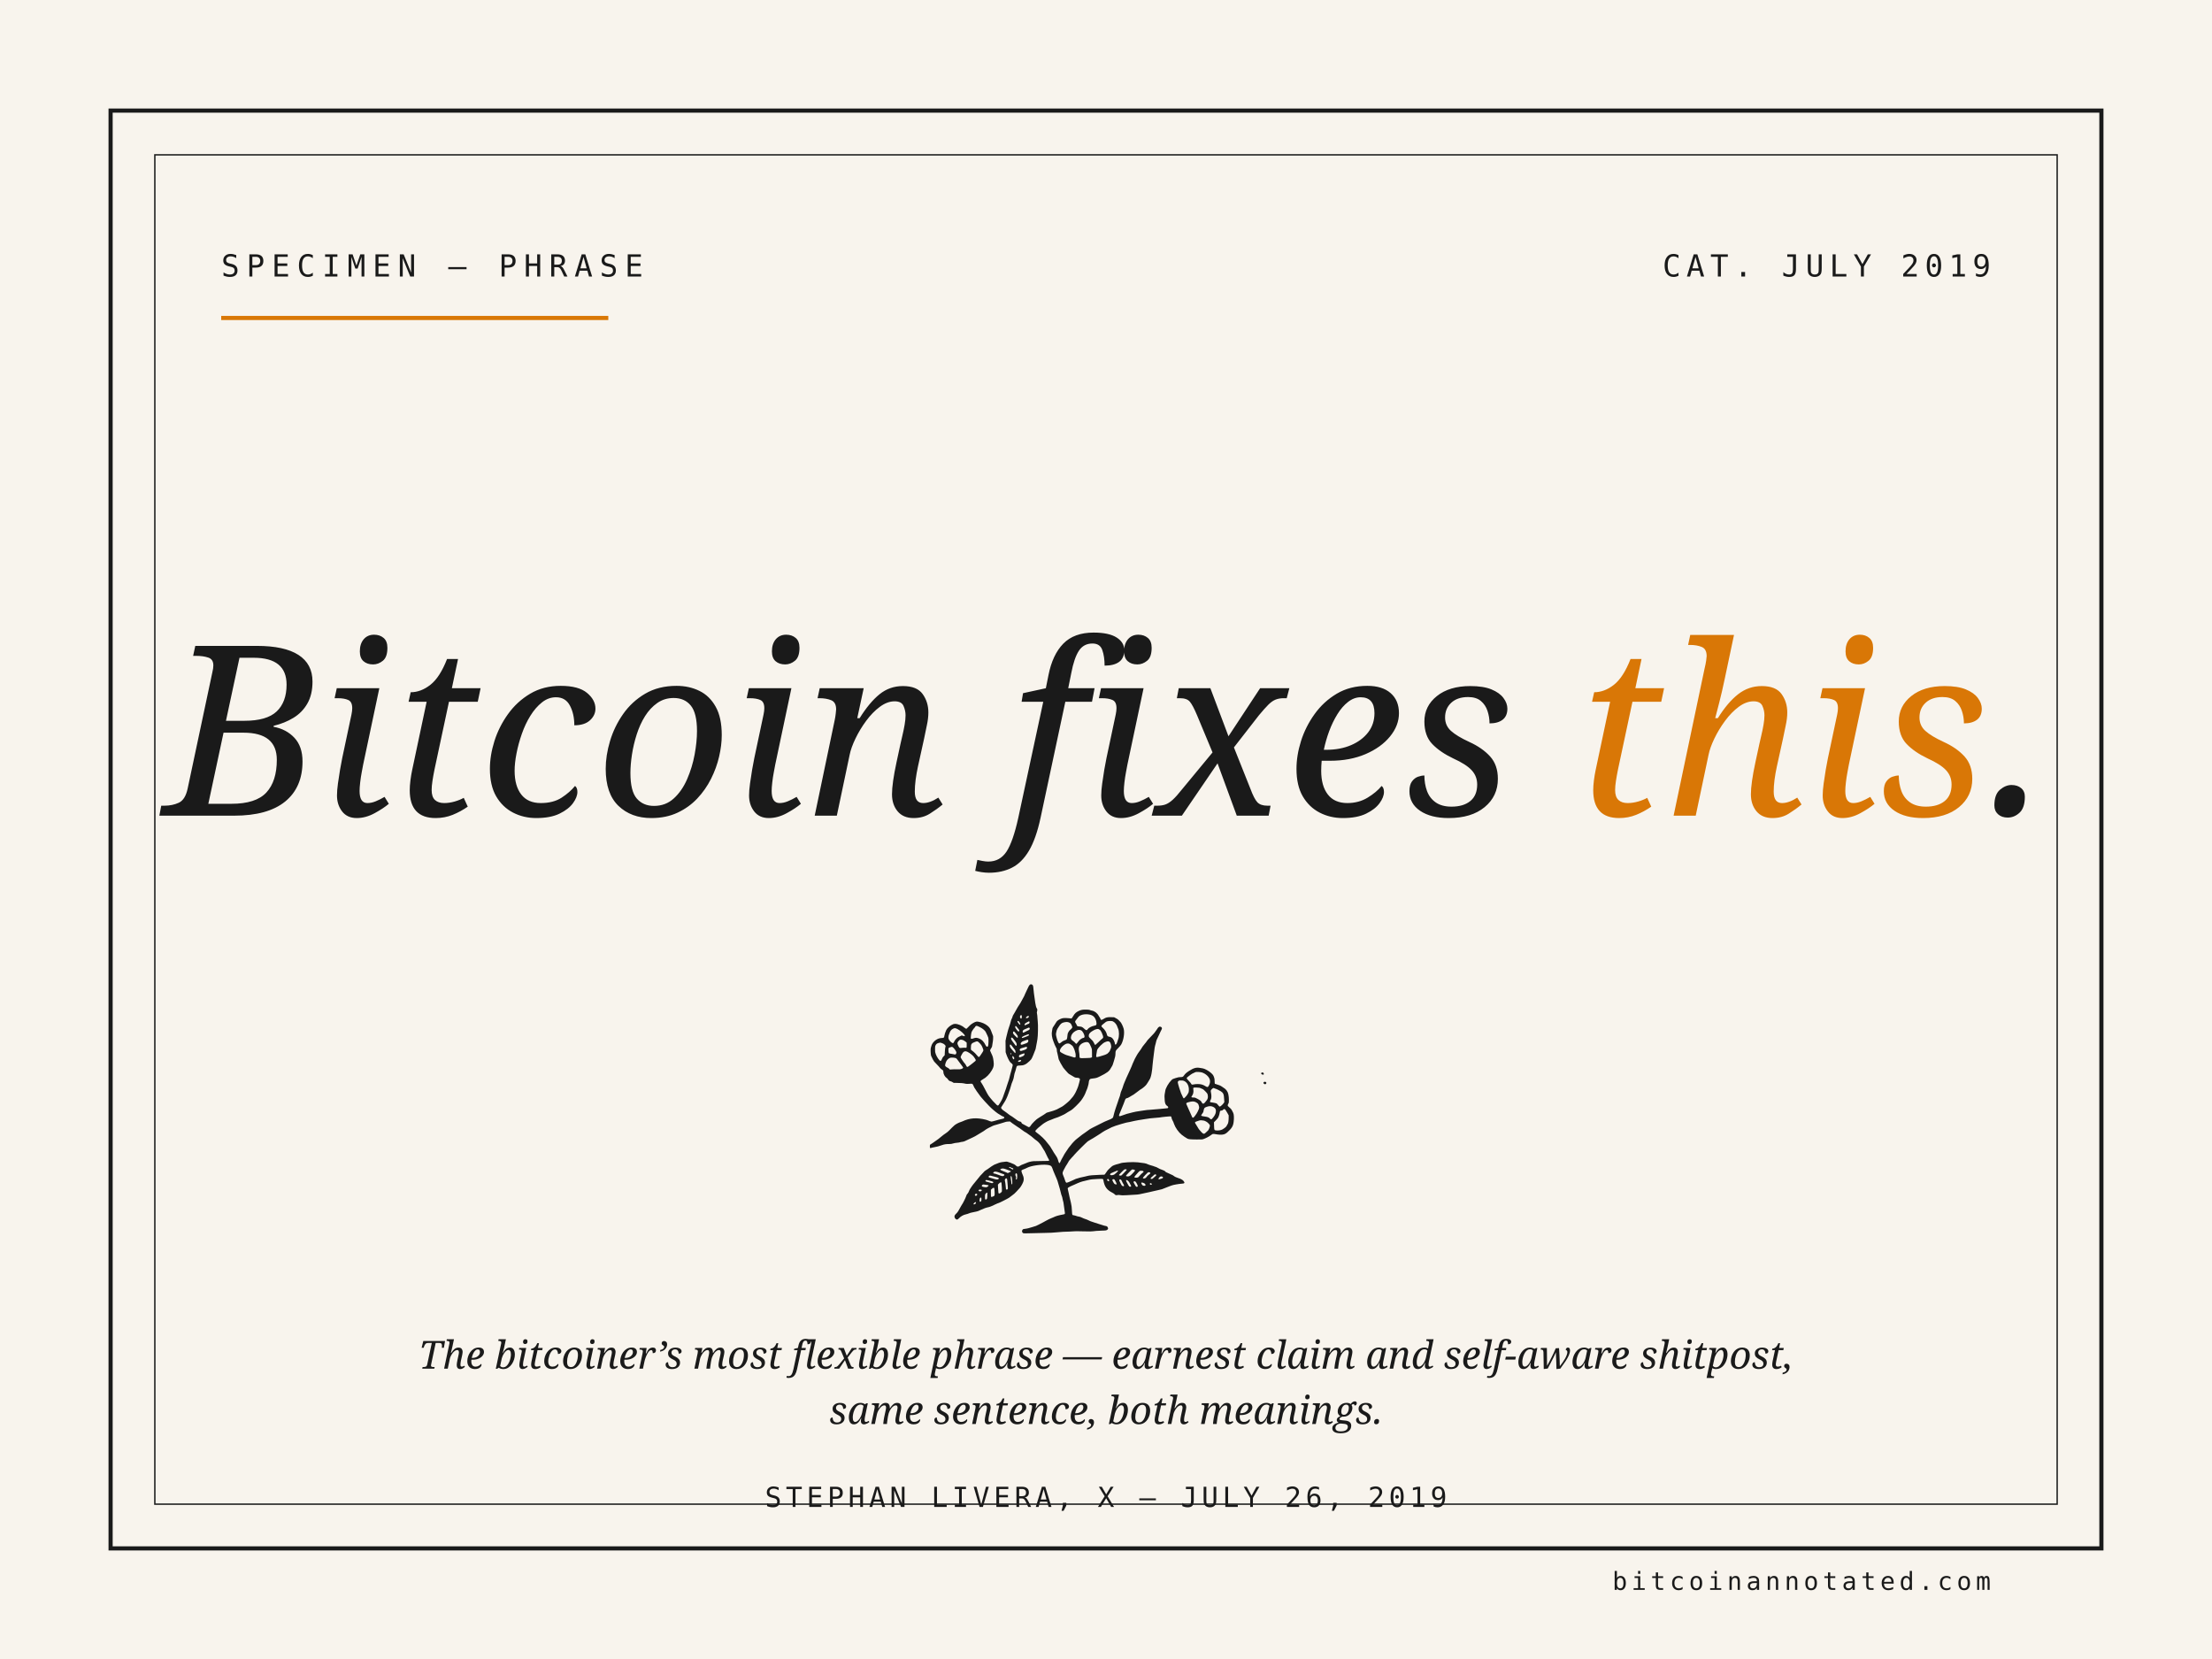
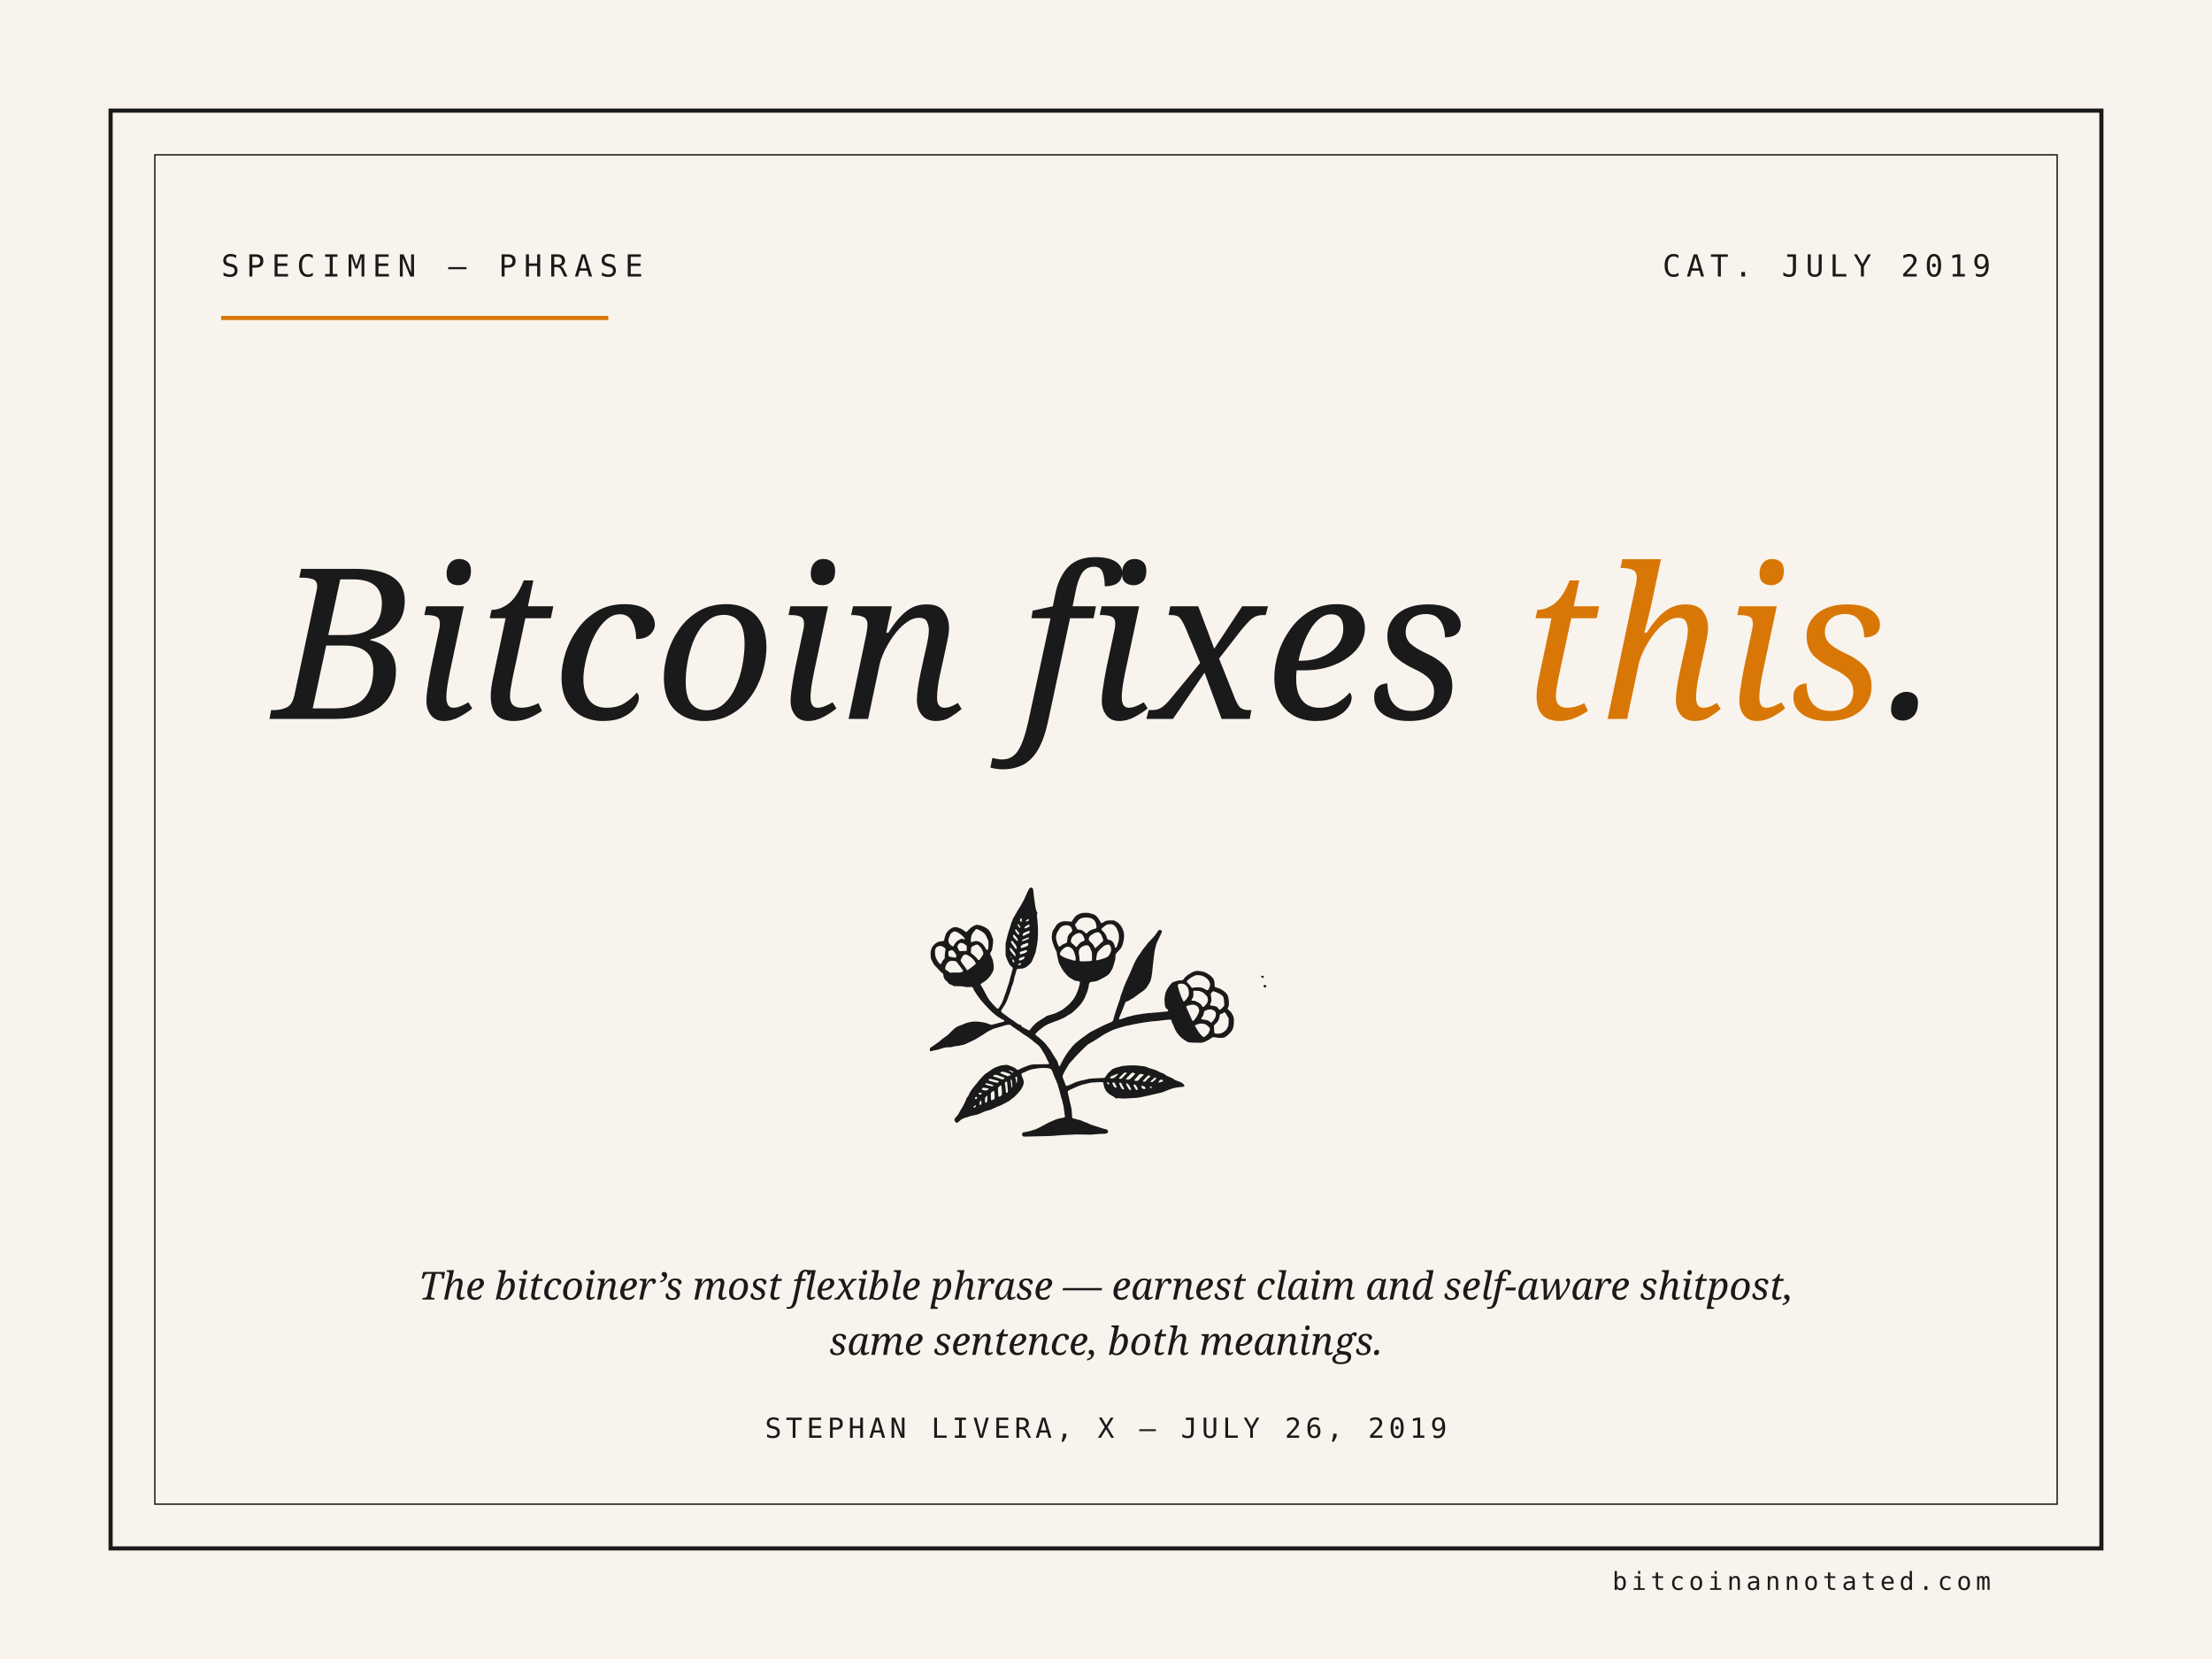
<svg xmlns="http://www.w3.org/2000/svg" viewBox="0 0 800 600" width="800" height="600">
  <rect width="800" height="600" fill="#f8f4ed" />
  <rect x="40" y="40" width="720" height="520" fill="none" stroke="#1a1a1a" stroke-width="1.5" />
  <rect x="56" y="56" width="688" height="488" fill="none" stroke="#1a1a1a" stroke-width="0.5" />
  <text x="80" y="100" font-family="JetBrains Mono, monospace" font-size="11" fill="#1a1a1a" letter-spacing="2.5">SPECIMEN — PHRASE</text>
  <line x1="80" y1="115" x2="220" y2="115" stroke="#d97706" stroke-width="1.5" />
  <text x="720" y="100" font-family="JetBrains Mono, monospace" font-size="11" fill="#1a1a1a" letter-spacing="2" text-anchor="end">CAT. JULY 2019</text>
-   <text x="400" y="295" font-family="EB Garamond, Garamond, serif" font-style="italic" font-size="86" fill="#1a1a1a" text-anchor="middle" font-weight="500">Bitcoin fixes <tspan fill="#d97706">this</tspan>.</text>
-   <g transform="translate(336.30,355.00) scale(0.076104)">
+   <text x="400" y="260" font-family="EB Garamond, Garamond, serif" font-style="italic" font-size="76" fill="#1a1a1a" text-anchor="middle" font-weight="500">Bitcoin fixes <tspan fill="#d97706">this</tspan>.</text>
+   <g transform="translate(336.30,320.00) scale(0.076104)">
    <g transform="translate(0,1314) scale(0.1,-0.1)" fill="#1a1a1a" stroke="none">
      <path d="M4739 12979 c-28 -30 -49 -71 -131 -249 -19 -41 -56 -120 -82 -176 -25 -55 -46 -104 -46 -108 0 -4 -9 -20 -19 -35 -10 -14 -45 -78 -77 -141 -31 -63 -70 -133 -86 -155 -65 -91 -176 -276 -263 -440 -27 -49 -59 -104 -71 -120 -13 -17 -28 -52 -34 -78 -5 -26 -23 -71 -39 -100 -16 -29 -32 -70 -35 -92 -8 -49 -78 -277 -112 -363 -13 -34 -24 -69 -24 -76 0 -7 -13 -56 -29 -108 -16 -52 -44 -166 -63 -254 l-33 -159 3 -270 2 -270 31 -93 c37 -117 131 -313 176 -369 18 -23 48 -51 66 -62 19 -11 42 -36 52 -55 18 -33 18 -36 -3 -108 -11 -40 -34 -127 -51 -193 -16 -66 -39 -146 -50 -177 -11 -31 -27 -96 -36 -143 -8 -46 -37 -142 -64 -212 -27 -71 -54 -153 -61 -183 -6 -30 -25 -90 -41 -132 -17 -42 -52 -141 -79 -220 -95 -277 -100 -289 -208 -468 -62 -102 -73 -115 -100 -118 -32 -3 -21 -13 -237 211 -41 43 -96 109 -122 145 -25 37 -61 83 -79 102 -18 19 -92 152 -164 294 -72 143 -151 285 -176 316 -24 31 -44 65 -44 76 0 28 39 63 109 99 159 82 320 245 431 438 87 151 101 232 77 421 -22 178 -38 231 -107 373 -33 67 -60 129 -60 138 0 18 40 95 74 142 17 23 25 52 30 104 3 40 13 98 20 129 8 30 17 109 21 176 7 120 7 121 -25 200 -18 43 -47 121 -65 172 -52 145 -114 220 -264 316 -124 80 -350 147 -444 132 -73 -12 -238 -108 -304 -177 -164 -171 -161 -169 -190 -158 -16 6 -41 23 -58 38 -113 105 -316 190 -455 191 -58 0 -75 -4 -158 -47 -106 -54 -222 -163 -265 -250 -36 -72 -84 -221 -91 -282 -8 -78 -21 -88 -124 -93 -53 -3 -110 -13 -146 -26 -164 -59 -309 -209 -346 -356 -10 -39 -23 -83 -28 -97 -15 -38 -4 -303 15 -363 9 -27 45 -103 81 -168 56 -103 76 -129 155 -203 50 -47 108 -109 129 -137 57 -76 107 -126 156 -155 51 -30 62 -48 62 -105 0 -102 76 -240 162 -294 22 -14 47 -39 56 -57 27 -50 71 -85 116 -92 23 -4 68 -23 101 -43 l60 -37 130 0 c172 -1 327 -13 395 -32 62 -18 161 -21 268 -9 88 11 109 -3 143 -93 21 -58 52 -112 105 -184 17 -23 39 -57 48 -76 10 -18 34 -52 55 -75 20 -22 55 -70 76 -105 22 -35 74 -100 115 -145 41 -45 102 -114 135 -154 75 -92 338 -355 400 -402 25 -19 79 -63 118 -98 40 -35 90 -72 112 -84 21 -11 61 -35 87 -52 89 -58 116 -74 151 -85 103 -34 79 -102 -42 -118 -25 -3 -98 -20 -161 -38 -63 -19 -142 -40 -175 -49 -33 -8 -84 -22 -114 -30 -52 -15 -56 -15 -130 10 -42 14 -85 32 -96 38 -11 7 -51 21 -90 30 -442 110 -770 87 -1120 -79 -28 -13 -64 -27 -80 -30 -72 -17 -232 -100 -295 -154 -60 -52 -179 -168 -242 -236 -39 -43 -116 -108 -166 -139 -64 -40 -152 -106 -219 -163 -86 -75 -180 -148 -246 -190 -31 -21 -105 -73 -164 -115 -58 -43 -112 -78 -119 -78 -11 0 -14 -19 -14 -80 0 -94 1 -94 111 -61 35 11 93 22 127 26 70 8 208 46 342 94 104 37 191 51 332 51 87 0 122 5 189 26 50 16 122 29 188 34 58 4 122 15 141 23 19 8 67 18 105 21 40 4 91 17 120 31 212 100 284 134 386 180 64 29 162 82 217 119 56 36 136 85 179 108 43 23 98 57 123 75 101 75 138 100 215 140 186 99 262 131 375 157 63 15 196 55 295 88 155 52 193 62 270 65 l90 5 124 -94 c68 -51 176 -125 240 -164 64 -38 154 -101 200 -138 47 -37 98 -74 115 -83 66 -33 153 -89 194 -125 24 -20 65 -49 90 -64 26 -15 87 -64 136 -108 49 -45 123 -103 165 -131 86 -57 198 -186 256 -295 19 -36 43 -76 54 -90 51 -70 107 -170 141 -253 21 -50 56 -123 78 -162 73 -125 77 -134 66 -153 -10 -15 -43 -17 -335 -19 -178 -1 -360 -5 -404 -8 -110 -7 -256 -45 -341 -88 -38 -19 -97 -43 -130 -52 -61 -18 -140 -54 -184 -85 -73 -51 -123 -45 -185 20 -37 39 -115 79 -260 132 -146 54 -163 58 -248 47 -40 -5 -109 -13 -154 -19 -78 -9 -197 -49 -366 -124 -43 -19 -187 -116 -307 -206 -14 -11 -53 -35 -87 -55 -44 -25 -79 -57 -118 -105 -30 -38 -78 -88 -105 -112 -28 -24 -65 -65 -83 -93 -17 -27 -100 -129 -183 -225 -83 -97 -166 -203 -186 -236 -19 -33 -50 -80 -69 -105 -19 -25 -48 -80 -63 -123 -18 -49 -41 -89 -61 -109 -38 -38 -47 -53 -74 -135 -30 -89 -160 -348 -197 -392 -7 -8 -25 -40 -42 -70 -117 -219 -158 -285 -209 -335 -80 -78 -103 -113 -103 -157 0 -48 20 -88 60 -122 53 -44 83 -37 159 43 84 87 205 155 318 178 43 9 112 30 153 48 41 18 101 36 134 40 32 4 77 13 99 21 23 8 73 19 112 24 54 8 103 26 215 80 138 67 265 111 374 131 53 9 184 64 337 140 52 26 113 51 135 55 37 7 414 197 499 253 22 14 82 59 134 101 52 41 104 82 116 90 23 16 178 180 262 278 58 66 145 226 169 310 27 92 16 201 -29 292 -33 67 -67 173 -67 207 0 19 40 51 73 59 28 6 147 57 212 91 181 94 656 162 934 134 160 -17 210 -47 246 -148 36 -104 76 -204 135 -338 122 -279 115 -259 222 -640 25 -88 51 -189 58 -225 6 -36 24 -94 40 -130 15 -36 31 -94 34 -129 4 -35 15 -84 25 -110 10 -25 22 -75 25 -111 11 -98 45 -346 58 -418 15 -78 7 -94 -53 -105 -263 -49 -361 -77 -494 -142 -38 -19 -77 -35 -85 -35 -16 0 -231 -104 -272 -132 -14 -10 -71 -41 -125 -69 -54 -27 -147 -76 -208 -108 -113 -60 -135 -69 -315 -120 -58 -17 -139 -40 -180 -52 -41 -11 -113 -25 -159 -29 -78 -7 -87 -10 -113 -39 -49 -55 -34 -138 30 -170 18 -9 92 -10 310 -2 158 6 465 13 682 16 289 5 439 12 560 26 179 20 492 39 662 39 59 0 141 5 182 11 56 8 170 8 433 0 354 -11 390 -10 643 20 47 5 169 12 272 14 196 4 217 9 265 55 26 24 29 47 9 93 -21 49 -45 65 -121 77 -38 6 -89 20 -114 31 -24 10 -100 34 -170 53 -69 19 -173 52 -231 74 -58 22 -121 43 -140 47 -19 3 -78 28 -131 55 -53 27 -124 56 -159 65 -35 9 -104 37 -154 62 -65 33 -109 48 -159 54 -37 5 -89 18 -115 29 -25 11 -75 25 -110 30 -36 5 -69 13 -74 18 -14 14 -28 120 -28 217 0 105 -22 266 -49 374 -44 170 -81 332 -101 438 -11 61 -27 130 -35 153 -20 57 -19 93 4 114 23 20 168 96 184 96 7 0 53 20 102 44 50 24 124 57 165 74 41 16 100 40 130 52 30 12 75 27 100 32 41 9 132 31 300 73 95 24 199 35 440 45 241 10 244 9 256 -59 50 -306 163 -463 427 -595 43 -22 91 -54 107 -73 40 -45 61 -51 134 -38 49 9 75 8 131 -3 60 -13 106 -13 315 -3 540 27 533 27 725 71 218 49 246 56 355 76 47 9 114 24 150 35 36 11 151 37 256 58 166 34 210 47 320 97 71 31 167 69 214 84 47 15 101 35 120 43 60 26 342 75 468 82 141 7 161 39 85 132 -41 49 -131 100 -228 128 -97 29 -198 75 -236 110 -20 18 -54 38 -75 45 -32 10 -178 77 -292 133 -13 6 -28 19 -33 28 -13 25 -72 59 -127 74 -68 19 -187 72 -246 110 -28 18 -69 36 -91 40 -22 3 -50 13 -63 21 -13 9 -75 29 -138 45 -63 16 -146 45 -184 64 -71 36 -156 52 -455 85 -239 27 -753 -3 -843 -49 -9 -4 -39 -13 -67 -20 -168 -40 -288 -86 -330 -126 -23 -22 -79 -73 -124 -113 -56 -51 -94 -95 -123 -145 -23 -40 -55 -86 -72 -103 l-31 -31 -230 -7 c-286 -9 -516 -30 -589 -56 -30 -10 -77 -22 -103 -25 -94 -13 -379 -86 -438 -112 -33 -14 -100 -45 -150 -69 -139 -66 -257 -114 -281 -114 -30 0 -52 29 -74 96 -28 89 -58 172 -92 249 -46 104 -42 138 30 276 66 128 105 195 161 278 21 31 40 64 44 74 16 44 97 149 172 224 46 44 101 106 124 137 47 64 570 586 633 632 24 17 78 51 121 74 84 46 188 108 347 210 56 36 116 74 133 85 18 11 65 43 104 71 61 43 128 79 376 201 15 7 39 20 55 28 51 28 285 108 452 155 225 64 287 80 308 80 13 0 51 7 85 15 145 35 348 77 432 90 50 8 198 32 330 53 162 27 303 44 435 52 108 6 213 15 235 21 86 20 515 62 540 52 13 -4 45 -94 45 -126 0 -8 12 -32 26 -53 15 -21 35 -61 45 -89 10 -27 25 -70 34 -95 64 -179 213 -388 360 -508 69 -57 195 -142 269 -182 59 -33 139 -41 430 -44 234 -2 277 0 325 15 99 31 284 125 349 179 35 28 75 55 88 61 36 13 110 11 171 -5 29 -8 104 -17 167 -21 171 -11 267 17 366 106 221 199 280 296 306 500 24 184 15 364 -22 433 -14 28 -40 78 -56 110 -30 59 -76 111 -156 174 -58 46 -62 72 -23 142 30 56 31 60 31 186 -1 71 -5 149 -11 174 -5 25 -13 70 -17 100 -16 107 -113 243 -212 296 -25 14 -67 42 -94 64 -48 38 -165 87 -273 115 -28 7 -55 15 -60 18 -5 3 -10 57 -11 119 -1 93 -5 126 -26 186 -35 101 -52 125 -149 214 -103 94 -299 201 -388 213 -30 3 -86 13 -126 21 -179 35 -313 -2 -538 -150 -117 -77 -176 -131 -226 -204 -47 -71 -70 -82 -178 -82 -62 0 -103 -8 -220 -44 -138 -43 -146 -47 -199 -98 -139 -136 -283 -388 -297 -520 -3 -37 -13 -91 -21 -120 -17 -64 -18 -211 -2 -350 13 -123 47 -194 110 -234 47 -30 65 -63 49 -92 -9 -17 -23 -21 -83 -25 -40 -2 -176 -15 -303 -30 -126 -14 -324 -31 -440 -37 -120 -6 -249 -19 -302 -30 -51 -11 -141 -24 -200 -30 -60 -6 -148 -20 -198 -31 -49 -11 -121 -27 -159 -35 -181 -39 -395 -103 -511 -152 -128 -54 -164 -32 -117 74 17 38 50 116 73 174 72 184 97 244 123 303 27 61 61 150 77 204 12 41 48 69 96 76 21 4 54 18 73 32 18 14 39 25 46 25 7 0 34 16 60 36 26 20 61 41 78 47 17 5 51 27 76 47 25 21 68 53 96 71 28 19 79 57 112 84 33 28 87 65 120 83 75 42 219 166 253 218 14 21 39 58 55 82 16 24 40 63 54 87 14 25 39 68 57 97 36 62 76 216 93 363 7 55 13 102 15 105 2 3 8 77 15 165 6 88 18 201 26 250 8 50 25 191 39 315 28 252 43 339 86 486 16 56 29 110 29 120 0 19 4 28 113 254 36 74 75 159 87 188 11 30 31 70 45 90 47 69 19 138 -61 149 -36 5 -45 1 -78 -27 -21 -18 -48 -54 -61 -79 -12 -25 -33 -55 -45 -66 -12 -11 -29 -33 -37 -49 -24 -47 -117 -152 -259 -293 -75 -74 -143 -151 -155 -175 -12 -24 -54 -79 -94 -123 -69 -77 -158 -202 -182 -255 -6 -14 -36 -56 -68 -95 -31 -38 -63 -83 -72 -100 -8 -16 -34 -57 -56 -90 -44 -66 -148 -275 -196 -397 -17 -43 -44 -111 -60 -151 -16 -41 -52 -121 -79 -178 -81 -168 -122 -258 -162 -354 -21 -49 -63 -149 -94 -221 -31 -72 -60 -153 -65 -180 -5 -27 -24 -80 -41 -119 -53 -118 -87 -217 -95 -280 -4 -33 -18 -81 -31 -107 -13 -26 -36 -89 -50 -140 -14 -51 -32 -106 -40 -123 -8 -16 -20 -52 -28 -80 -8 -27 -26 -81 -41 -120 -15 -38 -31 -88 -37 -110 -6 -22 -28 -94 -49 -160 -21 -66 -41 -144 -45 -174 -12 -91 -53 -123 -249 -196 -55 -20 -120 -48 -145 -61 -25 -13 -65 -32 -90 -43 -25 -11 -61 -29 -80 -40 -36 -20 -299 -153 -445 -224 -87 -43 -134 -73 -243 -156 -41 -31 -88 -65 -106 -76 -59 -36 -197 -139 -269 -200 -38 -33 -90 -74 -116 -91 -56 -37 -233 -222 -272 -283 -16 -24 -43 -58 -61 -75 -18 -17 -41 -45 -50 -61 -10 -17 -49 -75 -88 -130 -84 -119 -164 -250 -175 -285 -4 -14 -22 -45 -39 -70 -18 -25 -49 -85 -70 -135 -21 -49 -44 -97 -52 -105 -23 -23 -50 14 -73 101 -28 105 -51 156 -118 255 -101 151 -112 168 -139 219 -15 28 -37 64 -49 80 -13 17 -34 53 -48 80 -14 28 -48 77 -76 110 -28 33 -66 80 -84 104 -121 166 -296 335 -519 499 -41 30 -58 49 -58 66 0 26 126 153 230 231 36 27 89 70 118 96 55 48 255 162 307 175 17 4 51 17 76 30 56 28 300 118 347 129 18 4 81 31 140 61 59 30 122 59 140 65 18 6 45 21 60 33 25 20 234 146 291 176 71 36 377 336 466 455 112 150 197 307 235 430 7 22 25 65 40 95 15 30 35 87 43 125 9 39 23 90 32 114 8 24 15 62 15 85 0 60 26 138 53 164 18 17 44 25 103 32 209 24 217 26 386 110 322 158 431 240 499 372 12 23 37 64 55 91 19 27 39 68 45 90 6 23 32 102 56 175 52 157 73 257 73 355 1 123 5 132 133 262 73 74 126 137 145 173 112 213 162 545 112 740 -30 116 -123 304 -164 333 -17 12 -47 42 -67 68 -27 34 -61 59 -130 96 l-94 50 -147 3 c-176 5 -242 -11 -353 -83 -97 -62 -134 -60 -151 10 -4 17 -18 43 -31 59 -13 16 -35 50 -48 75 -69 133 -197 231 -329 252 -32 6 -73 17 -90 27 -23 12 -64 17 -153 20 -182 6 -259 -7 -383 -66 -120 -57 -187 -118 -253 -233 -21 -36 -48 -78 -61 -94 l-23 -29 -146 14 c-188 17 -277 10 -369 -31 -115 -50 -185 -103 -215 -163 -14 -28 -44 -76 -67 -107 -82 -112 -116 -176 -116 -218 0 -19 -7 -64 -16 -99 -29 -117 -4 -306 64 -477 22 -55 52 -132 66 -171 15 -39 43 -98 63 -130 32 -51 36 -66 35 -114 -2 -36 8 -89 28 -155 16 -55 34 -135 39 -177 6 -42 19 -100 30 -128 22 -58 142 -279 176 -325 12 -16 29 -43 37 -60 9 -16 58 -75 109 -130 52 -55 106 -114 120 -132 15 -17 71 -55 125 -83 55 -29 115 -65 135 -80 42 -33 96 -50 162 -50 50 0 116 -22 129 -43 15 -24 7 -88 -22 -179 -16 -51 -36 -124 -45 -162 -15 -64 -133 -333 -160 -366 -7 -8 -22 -33 -33 -56 -11 -22 -37 -60 -57 -85 -87 -107 -103 -126 -160 -186 -60 -65 -283 -248 -352 -289 -64 -38 -242 -134 -249 -134 -3 0 -42 -16 -85 -35 -44 -19 -146 -53 -227 -74 -184 -49 -188 -51 -242 -96 -24 -20 -66 -48 -93 -62 -27 -13 -92 -53 -143 -88 -51 -36 -109 -72 -128 -82 -63 -33 -283 -252 -322 -321 -55 -98 -97 -112 -169 -58 -16 13 -82 48 -146 79 -109 53 -118 60 -133 97 -9 22 -22 42 -29 45 -6 2 -38 11 -69 19 -32 9 -76 31 -100 51 -24 19 -74 55 -112 81 -37 25 -91 63 -118 85 -27 21 -55 39 -61 39 -14 0 -124 79 -223 160 -37 30 -96 73 -133 95 -36 22 -80 60 -98 84 -37 48 -37 64 2 116 12 17 39 59 59 95 21 36 54 88 73 115 54 77 141 266 188 410 24 72 57 164 73 205 16 41 33 97 37 123 6 49 69 226 100 287 20 38 47 149 65 265 7 44 21 97 31 117 11 21 24 61 30 90 6 29 17 71 24 93 8 22 16 53 20 68 13 62 43 77 156 77 188 0 295 48 461 208 77 75 101 104 119 150 12 31 39 91 59 132 20 41 42 97 49 124 7 27 25 74 41 105 16 32 31 81 35 116 3 33 15 94 25 135 10 41 21 100 25 130 4 30 16 100 26 154 27 139 37 681 16 836 -8 58 -15 147 -16 199 -1 52 -9 124 -17 159 -14 60 -14 72 1 133 18 73 15 94 -21 149 -23 35 -45 121 -65 250 -16 106 -29 200 -40 280 -5 41 -16 122 -25 180 -8 58 -18 157 -23 221 -9 126 -24 168 -66 187 -46 21 -84 15 -116 -19z m2831 -1404 c185 -32 285 -127 335 -320 17 -68 20 -138 5 -165 -15 -27 -42 -40 -109 -51 -104 -16 -259 -98 -296 -156 -48 -74 -77 -71 -173 20 -88 82 -125 98 -236 103 -73 4 -116 28 -116 65 0 9 -18 44 -40 77 -53 79 -52 96 18 181 31 38 69 88 85 111 79 117 301 174 527 135z m-3212 -37 c7 -7 12 -36 12 -66 0 -89 -29 -117 -69 -66 -38 48 -14 136 40 143 3 1 10 -4 17 -11z m342 -43 c27 -33 -40 -95 -104 -95 -54 0 -34 55 34 91 42 23 54 23 70 4z m-465 -256 c58 -70 83 -149 46 -149 -18 0 -84 77 -111 128 -28 55 22 71 65 21z m4455 14 c90 -36 192 -158 220 -262 6 -25 22 -65 35 -90 56 -112 56 -382 1 -507 -14 -33 -30 -81 -36 -109 -13 -59 -52 -130 -77 -139 -22 -9 -43 18 -43 54 0 46 -39 143 -83 205 -50 70 -97 99 -181 114 -74 13 -99 38 -115 113 -21 97 -93 214 -183 298 -100 93 -100 100 8 191 119 100 145 118 204 133 70 18 204 18 250 -1z m-3962 -15 c30 -30 -6 -108 -49 -108 -9 0 -48 -16 -84 -36 -71 -37 -95 -38 -95 -4 0 37 18 58 83 96 119 71 124 73 145 52z m1893 -44 c41 -19 65 -38 84 -65 31 -48 65 -132 65 -162 0 -22 -71 -104 -115 -133 -13 -8 -43 -47 -66 -86 -37 -63 -43 -82 -50 -157 -20 -206 -22 -209 -126 -241 -71 -22 -130 -56 -190 -111 -72 -65 -98 -51 -153 83 -21 51 -48 144 -61 207 -24 124 -26 107 22 300 4 18 19 50 32 70 13 20 33 50 43 67 96 160 153 210 263 235 114 26 182 24 252 -7z m-4242 -221 c139 -68 258 -172 287 -251 10 -26 25 -58 33 -71 18 -29 57 -119 78 -181 17 -53 11 -325 -10 -388 -19 -58 -74 -51 -107 14 -90 182 -179 278 -306 333 -109 46 -178 51 -267 17 -75 -29 -132 -34 -140 -12 -11 29 12 241 33 301 19 56 114 194 152 223 10 7 18 19 18 27 0 7 12 23 27 35 37 29 60 23 202 -47z m1723 45 c8 -7 25 -29 38 -48 13 -19 43 -56 67 -82 46 -50 54 -85 28 -112 -23 -22 -38 -12 -108 74 -67 82 -89 138 -66 166 14 17 21 18 41 2z m644 -104 c11 -42 -23 -75 -113 -111 -45 -18 -102 -46 -129 -63 -73 -46 -94 -39 -94 32 0 41 42 80 115 107 33 12 86 35 119 51 65 33 91 29 102 -16z m-3437 -29 c138 -66 351 -257 351 -316 0 -35 -5 -35 -85 -8 l-62 21 -59 -30 c-33 -17 -75 -37 -94 -45 -59 -24 -163 -134 -197 -207 -44 -93 -54 -100 -109 -70 -68 35 -161 148 -169 204 -10 66 -1 133 27 201 14 33 33 81 42 106 24 66 77 123 149 159 75 38 98 36 206 -15z m6742 -23 c60 -39 71 -54 118 -152 47 -99 74 -194 66 -232 -4 -16 -22 -36 -45 -52 -21 -14 -101 -86 -176 -161 -76 -74 -143 -135 -149 -135 -19 0 -40 30 -75 109 -29 62 -48 86 -133 166 -92 86 -100 96 -104 138 -11 94 45 174 174 249 107 63 115 66 175 82 77 21 99 19 149 -12z m-861 -41 c71 -36 160 -202 160 -298 0 -37 -29 -63 -71 -63 -32 0 -138 -70 -182 -120 -17 -20 -54 -65 -80 -99 -55 -69 -67 -73 -94 -33 -23 35 -85 91 -140 126 -80 49 -100 117 -67 223 31 97 103 178 209 236 108 60 187 68 265 28z m-3172 -68 c33 -30 130 -150 147 -183 18 -34 17 -101 -2 -107 -6 -2 -54 39 -106 91 -102 101 -122 140 -98 192 13 28 31 31 59 7z m692 -148 c0 -21 -32 -43 -102 -69 -38 -14 -97 -37 -133 -51 -77 -29 -93 -31 -102 -10 -12 34 56 72 262 146 50 18 75 13 75 -16z m-763 -162 c63 -67 155 -197 170 -239 30 -89 -8 -153 -54 -89 -10 14 -39 54 -65 88 -128 167 -152 213 -137 255 12 33 47 27 86 -15z m-2330 -103 c32 -18 75 -49 96 -68 l37 -36 0 -117 c0 -133 0 -134 -81 -123 -27 4 -91 1 -142 -6 -118 -16 -124 -13 -176 94 -55 114 -55 148 2 218 24 29 54 59 68 66 40 22 129 9 196 -28z m3061 -5 c5 -67 -27 -102 -123 -136 -44 -15 -106 -37 -138 -48 -78 -29 -112 -11 -100 52 6 33 73 94 110 102 16 4 66 21 113 40 112 44 134 43 138 -10z m-2321 -113 c87 -87 118 -138 163 -265 36 -103 41 -87 -83 -274 -92 -140 -108 -151 -150 -102 -106 126 -187 210 -220 229 -21 12 -56 39 -78 59 l-39 38 0 101 c0 167 27 202 205 268 103 38 113 35 202 -54z m6189 46 c28 -26 39 -48 54 -108 29 -112 24 -160 -31 -266 -10 -21 -19 -44 -19 -51 0 -7 -27 -41 -61 -77 -55 -59 -70 -69 -164 -106 -57 -22 -113 -40 -125 -40 -12 0 -31 -5 -43 -12 -22 -12 -147 -45 -203 -55 -61 -10 -63 13 -24 232 5 28 11 66 14 85 16 98 277 361 391 396 25 7 53 18 63 23 9 6 38 11 65 11 40 0 53 -5 83 -32z m-1007 -26 c37 -27 93 -128 133 -235 33 -92 33 -92 33 -277 l0 -185 -35 -17 c-28 -14 -79 -18 -272 -24 -299 -9 -288 -13 -288 115 0 51 -9 135 -21 193 -32 159 -9 258 76 337 108 100 301 148 374 93z m-6950 -32 c60 -23 88 -41 120 -76 45 -50 48 -60 26 -119 -9 -24 -18 -106 -23 -208 l-8 -167 -51 -53 c-39 -39 -58 -69 -77 -122 -24 -67 -46 -95 -72 -95 -47 0 -169 175 -221 316 -35 95 -37 104 -37 234 -1 126 1 139 25 191 31 65 75 97 159 115 76 17 72 17 159 -16z m6041 -25 c23 -8 60 -31 81 -50 22 -19 43 -35 48 -35 24 0 110 -168 126 -245 8 -43 21 -87 27 -98 17 -32 23 -194 8 -212 -22 -26 -69 -16 -325 70 -38 13 -83 27 -100 30 -52 11 -274 126 -295 153 -58 73 23 219 188 337 87 62 163 78 242 50z m-2772 -54 c9 -10 42 -51 72 -91 30 -40 71 -93 91 -117 37 -46 49 -79 49 -139 0 -42 -19 -54 -39 -25 -9 13 -55 66 -103 118 -93 101 -128 159 -128 210 0 63 23 81 58 44z m-2779 -105 c61 -32 181 -202 181 -257 0 -40 -24 -85 -50 -92 -11 -3 -44 1 -73 9 -28 8 -88 19 -132 24 -113 14 -119 22 -123 159 -4 124 -9 115 92 151 64 23 70 23 105 6z m3539 -16 c6 -54 -28 -84 -139 -124 -129 -47 -170 -54 -192 -31 -45 44 -1 110 83 125 30 5 84 21 120 34 84 32 124 30 128 -4z m-2826 -211 c132 -67 286 -196 325 -274 8 -16 26 -44 39 -62 24 -31 30 -68 16 -89 -4 -6 -32 -29 -62 -51 -30 -22 -62 -48 -69 -57 -8 -10 -56 -47 -105 -82 -50 -35 -103 -74 -117 -85 -40 -32 -65 -18 -98 54 -15 34 -38 71 -51 82 -47 42 -210 283 -210 312 0 22 79 181 106 212 66 78 128 89 226 40z m2076 -92 c2 -19 -1 -27 -12 -27 -18 0 -35 29 -29 48 9 23 38 8 41 -21z m628 8 c10 -25 -6 -67 -36 -95 -28 -26 -158 -80 -193 -80 -29 0 -43 45 -25 83 13 28 27 36 119 69 120 42 128 43 135 23z m-517 -150 c32 -37 39 -72 21 -105 -14 -27 -37 -15 -60 31 -24 45 -27 109 -6 109 8 0 28 -16 45 -35z m-2739 -66 c20 -12 45 -35 55 -52 10 -18 53 -75 95 -127 42 -52 87 -113 100 -135 13 -22 39 -57 57 -78 55 -61 41 -90 -57 -122 -41 -14 -79 -18 -150 -15 -146 4 -218 3 -307 -5 l-82 -7 -33 35 c-18 20 -53 45 -78 55 -61 26 -107 66 -115 100 -6 30 24 142 56 204 39 77 124 151 194 169 56 15 224 1 265 -22z m3097 -104 c8 -23 -24 -53 -69 -66 -51 -13 -80 -4 -76 24 6 43 130 79 145 42z m8588 -573 c191 -59 357 -218 384 -367 15 -80 1 -155 -43 -243 -50 -98 -74 -104 -174 -41 -112 71 -214 99 -359 99 -81 0 -146 -6 -188 -16 -81 -20 -109 -14 -126 28 -7 18 -52 74 -99 123 -141 146 -141 147 -44 221 36 27 83 64 106 82 48 38 92 63 198 109 73 33 78 33 180 28 59 -3 131 -13 165 -23z m-840 -406 c149 -71 233 -237 223 -443 -3 -69 -9 -97 -26 -124 -12 -19 -33 -56 -47 -83 -25 -46 -146 -176 -164 -176 -22 0 -45 43 -134 245 -39 89 -144 431 -154 500 -5 40 -3 47 25 74 30 30 32 31 129 31 82 0 106 -4 148 -24z m802 -352 c40 -19 76 -34 81 -34 24 0 222 -201 222 -226 0 -2 7 -29 15 -60 20 -77 5 -172 -37 -229 -80 -112 -129 -163 -170 -178 -24 -9 -67 29 -88 78 -21 49 -73 89 -212 163 -90 48 -102 52 -167 52 -110 0 -123 14 -75 78 59 76 83 192 65 302 -16 96 -9 100 162 93 124 -5 136 -7 204 -39z m627 7 c3 -4 20 -11 37 -15 49 -10 200 -81 276 -130 122 -79 145 -135 159 -394 l7 -123 -37 -53 c-43 -62 -149 -156 -177 -156 -21 0 -35 13 -99 93 -26 33 -55 59 -70 62 -14 3 -54 13 -90 22 -36 9 -92 19 -125 21 -33 2 -66 9 -73 15 -17 14 -9 59 18 97 43 60 51 199 21 344 -22 104 -20 112 42 179 44 46 95 64 111 38z m-924 -643 c55 -16 134 -67 157 -101 12 -18 30 -64 39 -104 17 -70 17 -72 -4 -140 -13 -37 -36 -90 -52 -118 -16 -27 -40 -72 -55 -98 -14 -27 -53 -82 -87 -123 -50 -62 -65 -75 -86 -72 -14 2 -28 10 -33 18 -27 53 -78 169 -84 190 -4 14 -15 39 -25 55 -11 17 -33 66 -50 110 -18 44 -51 121 -75 170 -23 50 -45 99 -49 111 -11 36 22 62 99 80 39 8 93 21 120 29 52 13 125 11 185 -7z m890 -251 c98 -55 128 -122 109 -246 -14 -94 -73 -197 -172 -303 -44 -48 -57 -48 -112 6 -57 56 -100 72 -258 95 -160 22 -173 32 -131 92 70 99 84 124 84 147 0 14 9 56 20 93 24 80 36 91 149 131 114 41 221 36 311 -15z m568 -134 c16 -21 57 -88 91 -148 l61 -111 0 -86 c0 -157 -18 -289 -45 -323 -13 -17 -30 -47 -38 -66 -27 -66 -73 -108 -210 -193 -64 -39 -193 -62 -293 -51 -101 11 -101 10 -108 214 l-5 175 94 96 c86 87 98 105 130 183 19 48 40 119 45 158 15 104 27 119 94 119 24 0 41 9 66 35 46 48 79 47 118 -2z m-1045 -507 c38 -7 80 -22 95 -33 15 -11 39 -24 52 -28 32 -10 148 -129 156 -159 15 -60 -56 -242 -105 -270 -9 -5 -38 -33 -66 -62 -96 -100 -129 -101 -224 -5 -79 79 -152 174 -188 246 -14 28 -48 82 -75 122 -72 104 -68 117 47 154 50 16 101 33 115 38 37 13 116 12 193 -3z m-9169 -2225 c17 -11 50 -24 72 -30 54 -14 73 -36 52 -58 -20 -19 -44 -12 -93 27 -21 17 -45 30 -54 30 -25 0 -55 25 -47 38 10 17 34 15 70 -7z m-214 -91 c139 -48 230 -86 230 -99 0 -12 -16 -23 -87 -55 l-61 -29 -44 23 c-24 12 -97 42 -163 67 -165 61 -186 87 -99 118 61 22 96 18 224 -25z m5734 -16 c4 -11 -10 -33 -46 -68 -29 -28 -87 -88 -129 -134 -73 -79 -77 -82 -120 -82 -25 0 -54 6 -65 14 -18 13 -12 21 106 141 69 70 134 131 145 135 36 16 102 12 109 -6z m376 -14 c39 -21 24 -44 -121 -192 -94 -96 -133 -118 -212 -118 -52 0 -77 12 -77 36 0 14 255 275 284 291 20 11 92 1 126 -17z m-790 -47 c0 -20 -104 -122 -167 -166 -67 -46 -182 -54 -207 -14 -13 20 32 72 70 81 14 4 68 27 122 53 131 62 182 75 182 46z m1201 -12 c22 -18 22 -19 6 -45 -10 -14 -21 -26 -26 -26 -13 0 -165 -151 -180 -178 -21 -40 -70 -62 -136 -62 -101 0 -108 24 -32 109 28 32 81 91 116 131 35 39 73 76 85 80 41 17 142 11 167 -9z m-6902 -47 c47 -15 111 -39 141 -54 30 -15 72 -30 93 -33 73 -11 90 -53 35 -88 -45 -27 -81 -21 -219 36 -63 26 -136 51 -164 57 -104 21 -110 23 -113 46 -4 29 50 62 102 62 21 0 77 -12 125 -26z m7225 -20 c26 -25 19 -41 -37 -83 -68 -50 -117 -98 -142 -142 -34 -57 -153 -79 -163 -29 -1 8 53 72 120 143 119 124 124 127 165 127 24 0 48 -7 57 -16z m-6330 -56 c12 -17 16 -48 16 -123 0 -108 -13 -150 -45 -150 -21 0 -22 6 -9 82 5 33 2 49 -15 78 -33 56 -19 135 24 135 8 0 21 -10 29 -22z m6607 -38 c33 -18 22 -47 -33 -88 -29 -22 -68 -56 -86 -76 -18 -19 -43 -38 -56 -42 -76 -19 -101 26 -39 73 20 15 58 48 83 72 76 73 93 81 131 61z m-7777 -74 c44 -13 101 -27 126 -31 24 -3 78 -18 118 -32 81 -29 91 -48 40 -86 -32 -24 -102 -14 -268 38 -58 19 -123 37 -145 42 -48 10 -58 40 -26 72 27 27 55 26 155 -3z m923 -37 c25 -77 42 -342 21 -355 -21 -13 -38 28 -38 91 0 34 -7 84 -15 111 -15 50 -21 175 -8 188 13 13 28 -1 40 -35z m7163 8 c29 -14 37 -41 20 -62 -17 -20 -168 -67 -191 -60 -25 8 -24 22 8 64 52 71 103 89 163 58z m-7391 -91 c7 -8 14 -39 17 -68 2 -29 11 -129 20 -221 9 -92 13 -179 10 -192 -12 -48 -81 -57 -90 -12 -2 12 -9 83 -15 157 -6 74 -18 159 -26 189 -20 63 -13 112 17 141 26 24 51 26 67 6z m4827 -24 c18 -11 34 -48 34 -76 0 -50 -77 -22 -95 34 -11 36 29 64 61 42z m291 -24 c23 -25 103 -192 103 -216 0 -19 -69 -11 -105 12 -23 15 -90 130 -101 174 -14 51 63 73 103 30z m311 -11 c12 -13 33 -50 46 -83 12 -33 40 -84 60 -114 57 -82 36 -131 -40 -94 -34 17 -46 33 -96 134 -32 63 -58 124 -58 135 0 47 52 60 88 22z m-6328 -21 c126 -27 225 -58 244 -77 19 -18 19 -19 1 -39 -22 -24 -62 -26 -113 -4 -20 8 -77 24 -126 35 -48 11 -97 24 -107 30 -24 12 -25 45 -1 58 22 14 26 13 102 -3z m6612 5 c31 -12 97 -79 109 -111 6 -14 28 -55 50 -92 34 -57 39 -70 29 -88 -9 -17 -19 -20 -48 -18 -34 3 -40 9 -80 73 -64 106 -115 213 -108 230 6 17 15 19 48 6z m401 -71 c31 -25 107 -170 107 -205 0 -17 -8 -29 -25 -37 -36 -16 -69 10 -106 85 -17 34 -40 74 -50 89 -48 68 8 119 74 68z m-6369 -63 c13 -62 26 -388 17 -405 -21 -39 -90 -92 -120 -92 -39 0 -45 12 -48 90 -1 36 -7 118 -13 183 -7 65 -9 129 -6 142 3 13 33 46 67 74 65 55 93 57 103 8z m6769 -5 c54 -24 90 -80 70 -110 -17 -27 -105 -23 -137 7 -32 30 -66 99 -59 118 8 20 63 13 126 -15z m358 -20 c40 -33 3 -76 -47 -53 -30 13 -40 37 -24 56 17 20 43 19 71 -3z m-7856 -62 c100 -13 115 -18 115 -35 0 -17 -67 -70 -98 -78 -31 -8 -187 17 -206 33 -47 38 9 105 79 95 17 -2 66 -9 110 -15z m383 -153 c6 -7 14 -86 18 -177 8 -192 8 -191 -89 -229 -86 -34 -87 -32 -87 164 l0 162 50 47 c50 47 87 58 108 33z m-602 -84 c35 -13 -16 -73 -62 -73 -67 0 -103 41 -64 72 23 19 79 19 126 1z m275 -150 c3 -90 -4 -234 -12 -259 -12 -39 -60 -64 -84 -44 -12 10 -15 37 -15 119 0 99 2 110 25 142 43 57 84 78 86 42z m-483 -66 c6 -52 -61 -90 -96 -55 -35 35 7 91 63 86 25 -2 31 -8 33 -31z m190 -159 c7 -7 12 -40 12 -79 0 -57 -4 -72 -23 -95 -52 -60 -89 26 -56 127 17 50 44 70 67 47z m-248 -237 c0 -55 -100 -110 -117 -64 -8 20 67 93 97 93 15 0 20 -6 20 -29z" />
      <path d="M15756 8804 c-30 -29 -11 -61 48 -84 59 -22 89 23 50 78 -18 26 -74 30 -98 6z" />
      <path d="M15870 8360 c-26 -26 -25 -46 5 -75 46 -46 115 -22 115 41 0 50 -81 73 -120 34z" />
    </g>
  </g>
-   <text x="400" y="495" font-family="EB Garamond, Garamond, serif" font-style="italic" font-size="14" fill="#1a1a1a" text-anchor="middle">The bitcoiner’s most flexible phrase — earnest claim and self-aware shitpost,</text>
-   <text x="400" y="515" font-family="EB Garamond, Garamond, serif" font-style="italic" font-size="14" fill="#1a1a1a" text-anchor="middle">same sentence, both meanings.</text>
-   <text x="400" y="545" font-family="JetBrains Mono, monospace" font-size="10" fill="#1a1a1a" letter-spacing="1.5" text-anchor="middle">STEPHAN LIVERA, X — JULY 26, 2019</text>
+   <text x="400" y="470" font-family="EB Garamond, Garamond, serif" font-style="italic" font-size="14" fill="#1a1a1a" text-anchor="middle">The bitcoiner’s most flexible phrase — earnest claim and self-aware shitpost,</text>
+   <text x="400" y="490" font-family="EB Garamond, Garamond, serif" font-style="italic" font-size="14" fill="#1a1a1a" text-anchor="middle">same sentence, both meanings.</text>
+   <text x="400" y="520" font-family="JetBrains Mono, monospace" font-size="10" fill="#1a1a1a" letter-spacing="1.5" text-anchor="middle">STEPHAN LIVERA, X — JULY 26, 2019</text>
  <text x="720" y="575" font-family="JetBrains Mono, monospace" font-size="9" fill="#1a1a1a" letter-spacing="1.5" text-anchor="end">bitcoinannotated.com</text>
</svg>
